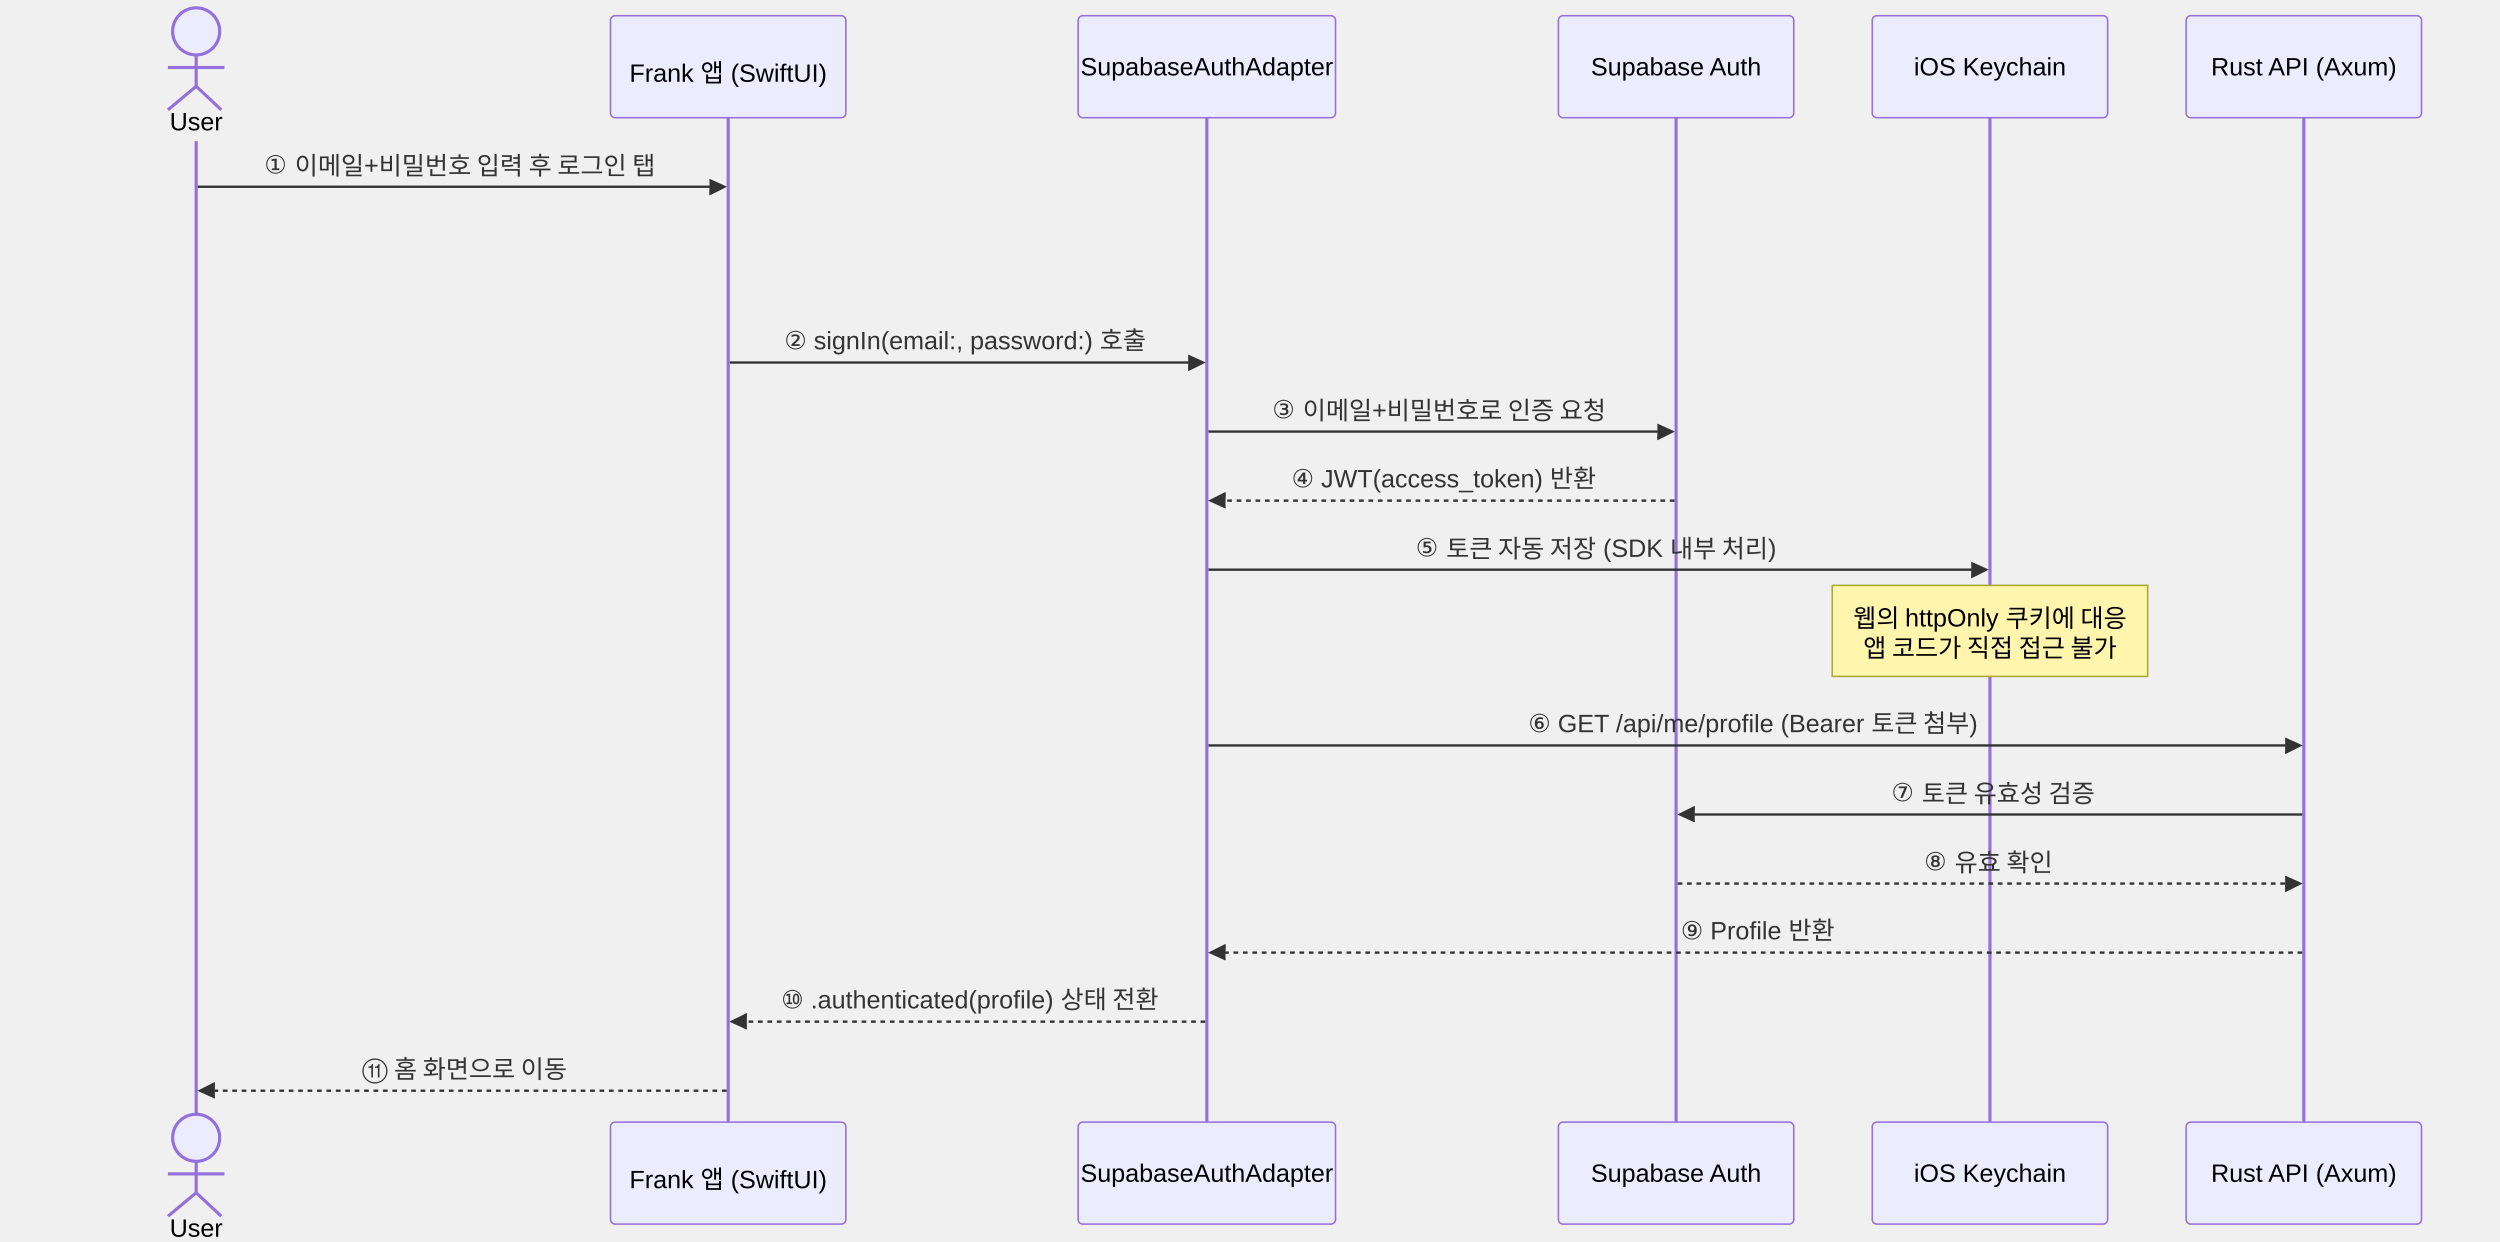
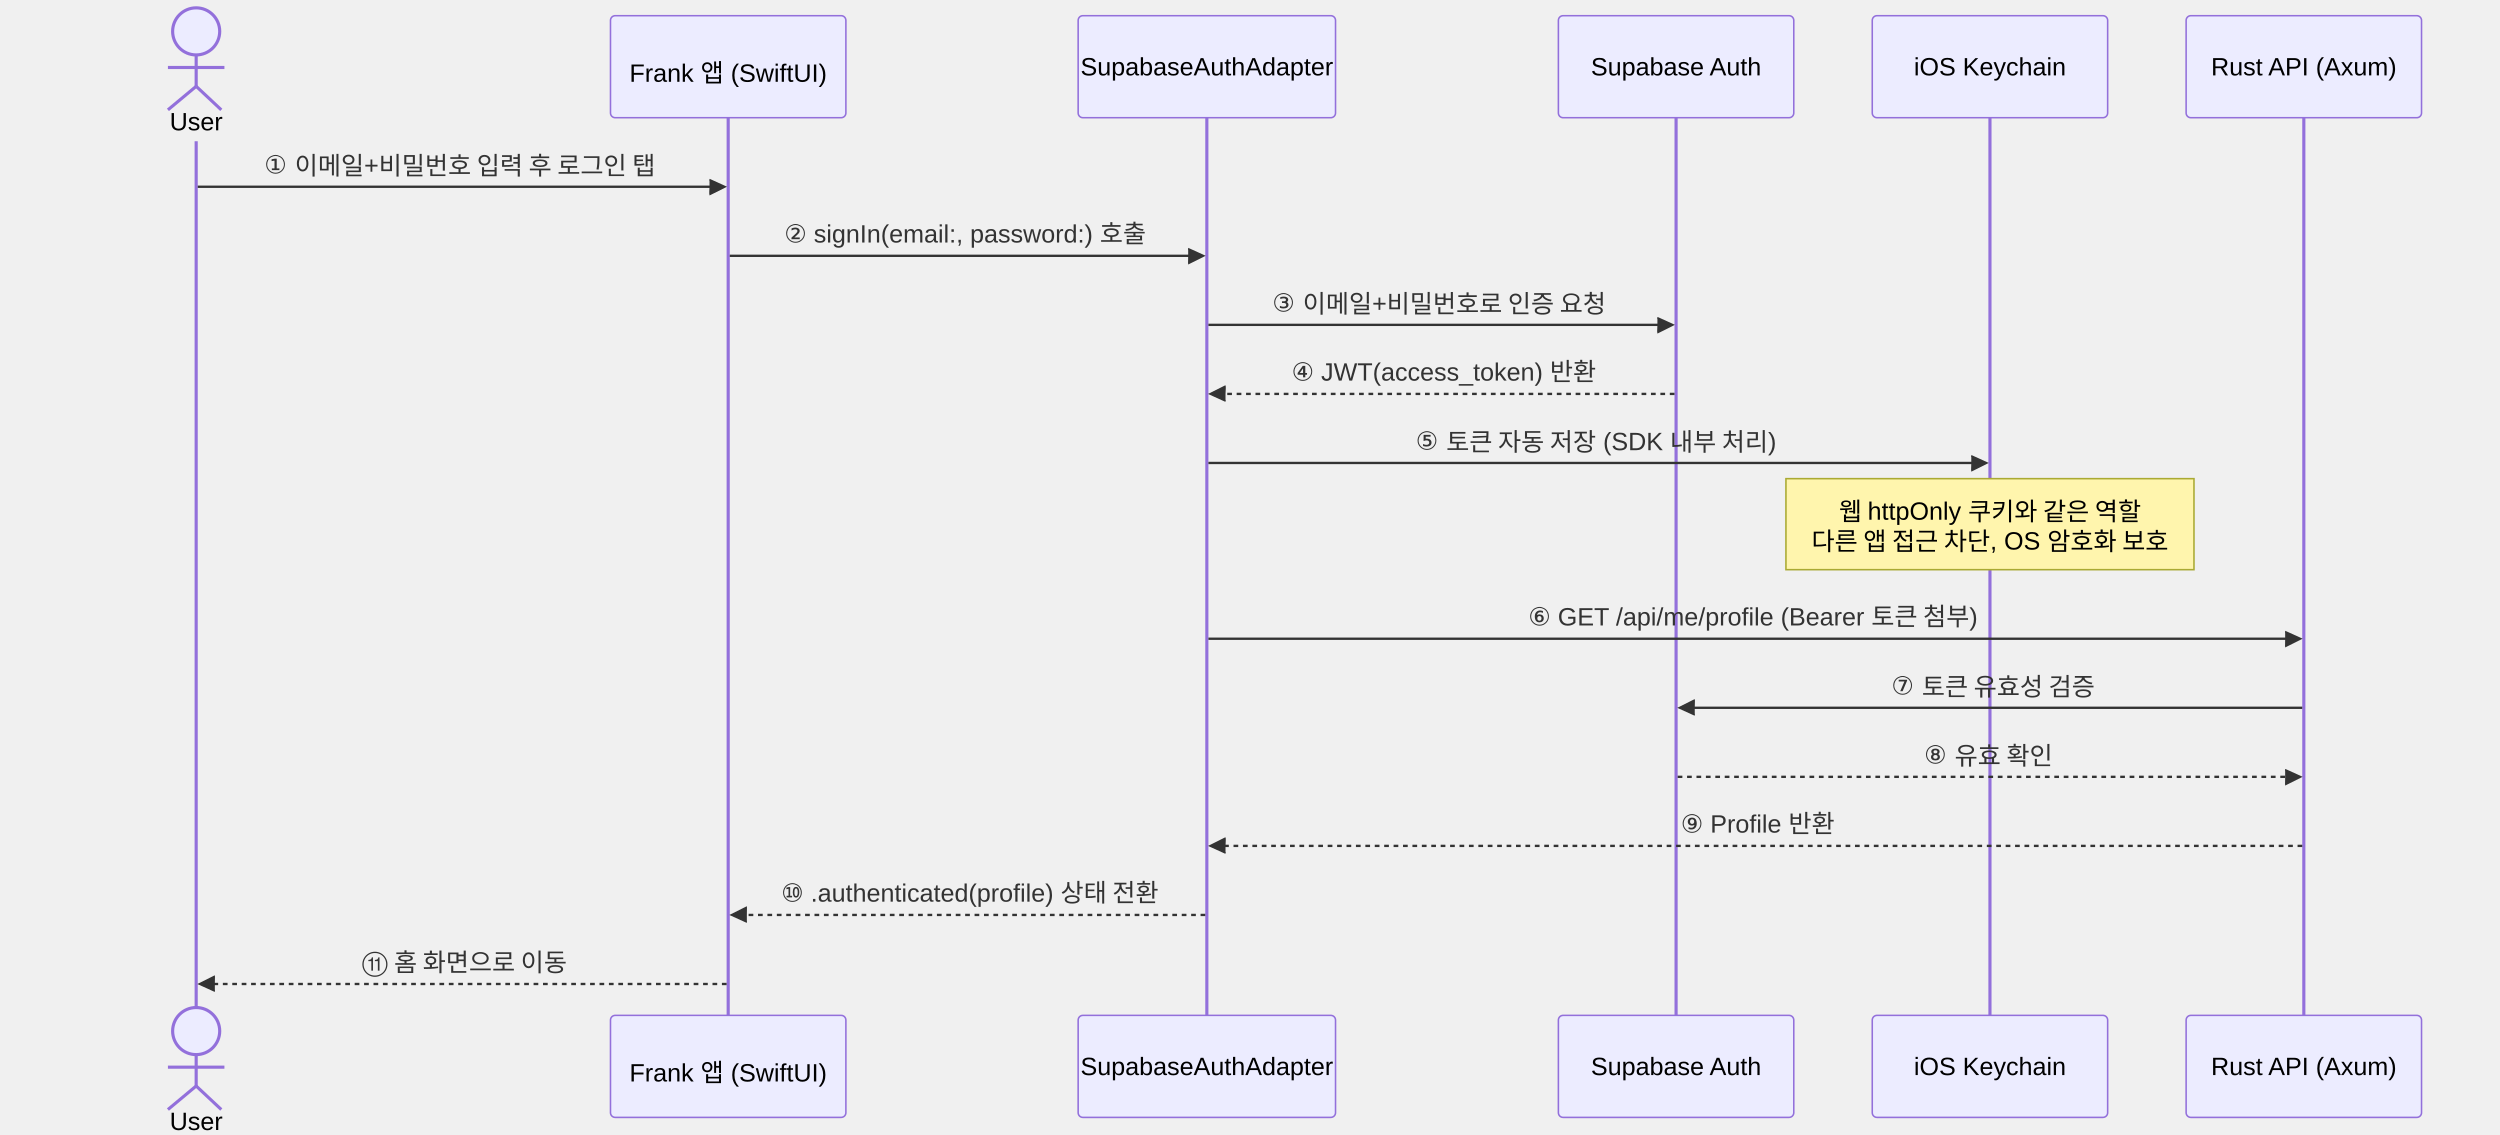
- <svg xmlns="http://www.w3.org/2000/svg" id="my-svg" width="100%" style="max-width: 1593px; background-color: white;" viewBox="-50 -10 1593 791" role="graphics-document document" aria-roledescription="sequence">
+ <svg xmlns="http://www.w3.org/2000/svg" id="my-svg" width="100%" style="max-width: 1593px; background-color: white;" viewBox="-50 -10 1593 723" role="graphics-document document" aria-roledescription="sequence">
  <g>
-     <rect x="1343" y="705" fill="#eaeaea" stroke="#666" width="150" height="65" name="API" rx="3" ry="3" class="actor actor-bottom" />
-     <text x="1418" y="737.5" dominant-baseline="central" alignment-baseline="central" class="actor actor-box" style="text-anchor: middle; font-size: 16px; font-weight: 400;">
+     <rect x="1343" y="637" fill="#eaeaea" stroke="#666" width="150" height="65" name="API" rx="3" ry="3" class="actor actor-bottom" />
+     <text x="1418" y="669.5" dominant-baseline="central" alignment-baseline="central" class="actor actor-box" style="text-anchor: middle; font-size: 16px; font-weight: 400;">
      <tspan x="1418" dy="0">Rust API (Axum)</tspan>
    </text>
  </g>
  <g>
-     <rect x="1143" y="705" fill="#eaeaea" stroke="#666" width="150" height="65" name="Keychain" rx="3" ry="3" class="actor actor-bottom" />
-     <text x="1218" y="737.5" dominant-baseline="central" alignment-baseline="central" class="actor actor-box" style="text-anchor: middle; font-size: 16px; font-weight: 400;">
+     <rect x="1143" y="637" fill="#eaeaea" stroke="#666" width="150" height="65" name="Keychain" rx="3" ry="3" class="actor actor-bottom" />
+     <text x="1218" y="669.5" dominant-baseline="central" alignment-baseline="central" class="actor actor-box" style="text-anchor: middle; font-size: 16px; font-weight: 400;">
      <tspan x="1218" dy="0">iOS Keychain</tspan>
    </text>
  </g>
  <g>
-     <rect x="943" y="705" fill="#eaeaea" stroke="#666" width="150" height="65" name="Auth" rx="3" ry="3" class="actor actor-bottom" />
-     <text x="1018" y="737.5" dominant-baseline="central" alignment-baseline="central" class="actor actor-box" style="text-anchor: middle; font-size: 16px; font-weight: 400;">
+     <rect x="943" y="637" fill="#eaeaea" stroke="#666" width="150" height="65" name="Auth" rx="3" ry="3" class="actor actor-bottom" />
+     <text x="1018" y="669.5" dominant-baseline="central" alignment-baseline="central" class="actor actor-box" style="text-anchor: middle; font-size: 16px; font-weight: 400;">
      <tspan x="1018" dy="0">Supabase Auth</tspan>
    </text>
  </g>
  <g>
-     <rect x="637" y="705" fill="#eaeaea" stroke="#666" width="164" height="65" name="Adapter" rx="3" ry="3" class="actor actor-bottom" />
-     <text x="719" y="737.5" dominant-baseline="central" alignment-baseline="central" class="actor actor-box" style="text-anchor: middle; font-size: 16px; font-weight: 400;">
+     <rect x="637" y="637" fill="#eaeaea" stroke="#666" width="164" height="65" name="Adapter" rx="3" ry="3" class="actor actor-bottom" />
+     <text x="719" y="669.5" dominant-baseline="central" alignment-baseline="central" class="actor actor-box" style="text-anchor: middle; font-size: 16px; font-weight: 400;">
      <tspan x="719" dy="0">SupabaseAuthAdapter</tspan>
    </text>
  </g>
  <g>
-     <rect x="339" y="705" fill="#eaeaea" stroke="#666" width="150" height="65" name="App" rx="3" ry="3" class="actor actor-bottom" />
-     <text x="414" y="737.5" dominant-baseline="central" alignment-baseline="central" class="actor actor-box" style="text-anchor: middle; font-size: 16px; font-weight: 400;">
+     <rect x="339" y="637" fill="#eaeaea" stroke="#666" width="150" height="65" name="App" rx="3" ry="3" class="actor actor-bottom" />
+     <text x="414" y="669.5" dominant-baseline="central" alignment-baseline="central" class="actor actor-box" style="text-anchor: middle; font-size: 16px; font-weight: 400;">
      <tspan x="414" dy="0">Frank 앱 (SwiftUI)</tspan>
    </text>
  </g>
  <g />
  <g>
-     <line id="actor5" x1="1418" y1="65" x2="1418" y2="705" class="actor-line 200" stroke-width="0.5px" stroke="#999" name="API" data-et="life-line" data-id="API" />
+     <line id="actor5" x1="1418" y1="65" x2="1418" y2="637" class="actor-line 200" stroke-width="0.5px" stroke="#999" name="API" data-et="life-line" data-id="API" />
    <g id="root-5" data-et="participant" data-type="participant" data-id="API">
      <rect x="1343" y="0" fill="#eaeaea" stroke="#666" width="150" height="65" name="API" rx="3" ry="3" class="actor actor-top" />
      <text x="1418" y="32.5" dominant-baseline="central" alignment-baseline="central" class="actor actor-box" style="text-anchor: middle; font-size: 16px; font-weight: 400;">
        <tspan x="1418" dy="0">Rust API (Axum)</tspan>
      </text>
    </g>
  </g>
  <g>
-     <line id="actor4" x1="1218" y1="65" x2="1218" y2="705" class="actor-line 200" stroke-width="0.5px" stroke="#999" name="Keychain" data-et="life-line" data-id="Keychain" />
+     <line id="actor4" x1="1218" y1="65" x2="1218" y2="637" class="actor-line 200" stroke-width="0.5px" stroke="#999" name="Keychain" data-et="life-line" data-id="Keychain" />
    <g id="root-4" data-et="participant" data-type="participant" data-id="Keychain">
      <rect x="1143" y="0" fill="#eaeaea" stroke="#666" width="150" height="65" name="Keychain" rx="3" ry="3" class="actor actor-top" />
      <text x="1218" y="32.5" dominant-baseline="central" alignment-baseline="central" class="actor actor-box" style="text-anchor: middle; font-size: 16px; font-weight: 400;">
        <tspan x="1218" dy="0">iOS Keychain</tspan>
      </text>
    </g>
  </g>
  <g>
-     <line id="actor3" x1="1018" y1="65" x2="1018" y2="705" class="actor-line 200" stroke-width="0.5px" stroke="#999" name="Auth" data-et="life-line" data-id="Auth" />
+     <line id="actor3" x1="1018" y1="65" x2="1018" y2="637" class="actor-line 200" stroke-width="0.5px" stroke="#999" name="Auth" data-et="life-line" data-id="Auth" />
    <g id="root-3" data-et="participant" data-type="participant" data-id="Auth">
      <rect x="943" y="0" fill="#eaeaea" stroke="#666" width="150" height="65" name="Auth" rx="3" ry="3" class="actor actor-top" />
      <text x="1018" y="32.5" dominant-baseline="central" alignment-baseline="central" class="actor actor-box" style="text-anchor: middle; font-size: 16px; font-weight: 400;">
        <tspan x="1018" dy="0">Supabase Auth</tspan>
      </text>
    </g>
  </g>
  <g>
-     <line id="actor2" x1="719" y1="65" x2="719" y2="705" class="actor-line 200" stroke-width="0.5px" stroke="#999" name="Adapter" data-et="life-line" data-id="Adapter" />
+     <line id="actor2" x1="719" y1="65" x2="719" y2="637" class="actor-line 200" stroke-width="0.5px" stroke="#999" name="Adapter" data-et="life-line" data-id="Adapter" />
    <g id="root-2" data-et="participant" data-type="participant" data-id="Adapter">
      <rect x="637" y="0" fill="#eaeaea" stroke="#666" width="164" height="65" name="Adapter" rx="3" ry="3" class="actor actor-top" />
      <text x="719" y="32.5" dominant-baseline="central" alignment-baseline="central" class="actor actor-box" style="text-anchor: middle; font-size: 16px; font-weight: 400;">
        <tspan x="719" dy="0">SupabaseAuthAdapter</tspan>
      </text>
    </g>
  </g>
  <g>
-     <line id="actor1" x1="414" y1="65" x2="414" y2="705" class="actor-line 200" stroke-width="0.5px" stroke="#999" name="App" data-et="life-line" data-id="App" />
+     <line id="actor1" x1="414" y1="65" x2="414" y2="637" class="actor-line 200" stroke-width="0.5px" stroke="#999" name="App" data-et="life-line" data-id="App" />
    <g id="root-1" data-et="participant" data-type="participant" data-id="App">
      <rect x="339" y="0" fill="#eaeaea" stroke="#666" width="150" height="65" name="App" rx="3" ry="3" class="actor actor-top" />
      <text x="414" y="32.5" dominant-baseline="central" alignment-baseline="central" class="actor actor-box" style="text-anchor: middle; font-size: 16px; font-weight: 400;">
        <tspan x="414" dy="0">Frank 앱 (SwiftUI)</tspan>
      </text>
    </g>
  </g>
  <g>
-     <line id="actor0" x1="75" y1="80" x2="75" y2="705" class="actor-line 200" stroke-width="0.5px" stroke="#999" name="User" data-et="life-line" data-id="User" />
+     <line id="actor0" x1="75" y1="80" x2="75" y2="637" class="actor-line 200" stroke-width="0.5px" stroke="#999" name="User" data-et="life-line" data-id="User" />
  </g>
  <style>#my-svg{font-family:"trebuchet ms",verdana,arial,sans-serif;font-size:16px;fill:#333;}@keyframes edge-animation-frame{from{stroke-dashoffset:0;}}@keyframes dash{to{stroke-dashoffset:0;}}#my-svg .edge-animation-slow{stroke-dasharray:9,5!important;stroke-dashoffset:900;animation:dash 50s linear infinite;stroke-linecap:round;}#my-svg .edge-animation-fast{stroke-dasharray:9,5!important;stroke-dashoffset:900;animation:dash 20s linear infinite;stroke-linecap:round;}#my-svg .error-icon{fill:#552222;}#my-svg .error-text{fill:#552222;stroke:#552222;}#my-svg .edge-thickness-normal{stroke-width:1px;}#my-svg .edge-thickness-thick{stroke-width:3.5px;}#my-svg .edge-pattern-solid{stroke-dasharray:0;}#my-svg .edge-thickness-invisible{stroke-width:0;fill:none;}#my-svg .edge-pattern-dashed{stroke-dasharray:3;}#my-svg .edge-pattern-dotted{stroke-dasharray:2;}#my-svg .marker{fill:#333333;stroke:#333333;}#my-svg .marker.cross{stroke:#333333;}#my-svg svg{font-family:"trebuchet ms",verdana,arial,sans-serif;font-size:16px;}#my-svg p{margin:0;}#my-svg .actor{stroke:#9370DB;fill:#ECECFF;stroke-width:1;}#my-svg rect.actor.outer-path[data-look="neo"]{filter:drop-shadow(1px 2px 2px rgba(185, 185, 185, 1));}#my-svg rect.note[data-look="neo"]{stroke:#aaaa33;fill:#fff5ad;filter:drop-shadow(1px 2px 2px rgba(185, 185, 185, 1));}#my-svg text.actor&gt;tspan{fill:black;stroke:none;}#my-svg .actor-line{stroke:#9370DB;}#my-svg .innerArc{stroke-width:1.5;stroke-dasharray:none;}#my-svg .messageLine0{stroke-width:1.5;stroke-dasharray:none;stroke:#333;}#my-svg .messageLine1{stroke-width:1.5;stroke-dasharray:2,2;stroke:#333;}#my-svg [id$="-arrowhead"] path{fill:#333;stroke:#333;}#my-svg .sequenceNumber{fill:white;}#my-svg [id$="-sequencenumber"]{fill:#333;}#my-svg [id$="-crosshead"] path{fill:#333;stroke:#333;}#my-svg .messageText{fill:#333;stroke:none;}#my-svg .labelBox{stroke:#9370DB;fill:#ECECFF;filter:none;}#my-svg .labelText,#my-svg .labelText&gt;tspan{fill:black;stroke:none;}#my-svg .loopText,#my-svg .loopText&gt;tspan{fill:black;stroke:none;}#my-svg .loopLine{stroke-width:2px;stroke-dasharray:2,2;stroke:#9370DB;fill:#9370DB;}#my-svg .note{stroke:#aaaa33;fill:#fff5ad;}#my-svg .noteText,#my-svg .noteText&gt;tspan{fill:black;stroke:none;font-weight:normal;}#my-svg .activation0{fill:#f4f4f4;stroke:#666;}#my-svg .activation1{fill:#f4f4f4;stroke:#666;}#my-svg .activation2{fill:#f4f4f4;stroke:#666;}#my-svg .actorPopupMenu{position:absolute;}#my-svg .actorPopupMenuPanel{position:absolute;fill:#ECECFF;box-shadow:0px 8px 16px 0px rgba(0,0,0,0.2);filter:drop-shadow(3px 5px 2px rgb(0 0 0 / 0.4));}#my-svg .actor-man circle,#my-svg line{fill:#ECECFF;stroke-width:2px;}#my-svg g rect.rect{filter:drop-shadow(1px 2px 2px rgba(185, 185, 185, 1));stroke:#9370DB;}#my-svg .node .neo-node{stroke:#9370DB;}#my-svg [data-look="neo"].node rect,#my-svg [data-look="neo"].cluster rect,#my-svg [data-look="neo"].node polygon{stroke:#9370DB;filter:drop-shadow(1px 2px 2px rgba(185, 185, 185, 1));}#my-svg [data-look="neo"].node path{stroke:#9370DB;stroke-width:1px;}#my-svg [data-look="neo"].node .outer-path{filter:drop-shadow(1px 2px 2px rgba(185, 185, 185, 1));}#my-svg [data-look="neo"].node .neo-line path{stroke:#9370DB;filter:none;}#my-svg [data-look="neo"].node circle{stroke:#9370DB;filter:drop-shadow(1px 2px 2px rgba(185, 185, 185, 1));}#my-svg [data-look="neo"].node circle .state-start{fill:#000000;}#my-svg [data-look="neo"].icon-shape .icon{fill:#9370DB;filter:drop-shadow(1px 2px 2px rgba(185, 185, 185, 1));}#my-svg [data-look="neo"].icon-shape .icon-neo path{stroke:#9370DB;filter:drop-shadow(1px 2px 2px rgba(185, 185, 185, 1));}#my-svg :root{--mermaid-font-family:"trebuchet ms",verdana,arial,sans-serif;}</style>
  <g />
  <defs>
    <symbol id="my-svg-computer" width="24" height="24">
      <path transform="scale(.5)" d="M2 2v13h20v-13h-20zm18 11h-16v-9h16v9zm-10.228 6l.466-1h3.524l.467 1h-4.457zm14.228 3h-24l2-6h2.104l-1.33 4h18.45l-1.297-4h2.073l2 6zm-5-10h-14v-7h14v7z" />
    </symbol>
  </defs>
  <defs>
    <symbol id="my-svg-database" fill-rule="evenodd" clip-rule="evenodd">
      <path transform="scale(.5)" d="M12.258.001l.256.004.255.005.253.008.251.01.249.012.247.015.246.016.242.019.241.02.239.023.236.024.233.027.231.028.229.031.225.032.223.034.22.036.217.038.214.04.211.041.208.043.205.045.201.046.198.048.194.05.191.051.187.053.183.054.18.056.175.057.172.059.168.06.163.061.16.063.155.064.15.066.074.033.073.033.071.034.07.034.069.035.068.035.067.035.066.035.064.036.064.036.062.036.06.036.06.037.058.037.058.037.055.038.055.038.053.038.052.038.051.039.05.039.048.039.047.039.045.04.044.04.043.04.041.04.04.041.039.041.037.041.036.041.034.041.033.042.032.042.03.042.029.042.027.042.026.043.024.043.023.043.021.043.02.043.018.044.017.043.015.044.013.044.012.044.011.045.009.044.007.045.006.045.004.045.002.045.001.045v17l-.001.045-.002.045-.004.045-.006.045-.007.045-.009.044-.011.045-.012.044-.013.044-.015.044-.017.043-.018.044-.02.043-.021.043-.023.043-.024.043-.026.043-.027.042-.029.042-.03.042-.032.042-.033.042-.034.041-.036.041-.037.041-.039.041-.04.041-.041.04-.043.04-.044.04-.045.04-.047.039-.048.039-.05.039-.051.039-.052.038-.053.038-.055.038-.055.038-.058.037-.058.037-.06.037-.06.036-.062.036-.064.036-.064.036-.066.035-.067.035-.068.035-.069.035-.07.034-.071.034-.073.033-.074.033-.15.066-.155.064-.16.063-.163.061-.168.06-.172.059-.175.057-.18.056-.183.054-.187.053-.191.051-.194.05-.198.048-.201.046-.205.045-.208.043-.211.041-.214.04-.217.038-.22.036-.223.034-.225.032-.229.031-.231.028-.233.027-.236.024-.239.023-.241.02-.242.019-.246.016-.247.015-.249.012-.251.01-.253.008-.255.005-.256.004-.258.001-.258-.001-.256-.004-.255-.005-.253-.008-.251-.01-.249-.012-.247-.015-.245-.016-.243-.019-.241-.02-.238-.023-.236-.024-.234-.027-.231-.028-.228-.031-.226-.032-.223-.034-.22-.036-.217-.038-.214-.04-.211-.041-.208-.043-.204-.045-.201-.046-.198-.048-.195-.05-.19-.051-.187-.053-.184-.054-.179-.056-.176-.057-.172-.059-.167-.06-.164-.061-.159-.063-.155-.064-.151-.066-.074-.033-.072-.033-.072-.034-.07-.034-.069-.035-.068-.035-.067-.035-.066-.035-.064-.036-.063-.036-.062-.036-.061-.036-.06-.037-.058-.037-.057-.037-.056-.038-.055-.038-.053-.038-.052-.038-.051-.039-.049-.039-.049-.039-.046-.039-.046-.04-.044-.04-.043-.04-.041-.04-.04-.041-.039-.041-.037-.041-.036-.041-.034-.041-.033-.042-.032-.042-.03-.042-.029-.042-.027-.042-.026-.043-.024-.043-.023-.043-.021-.043-.02-.043-.018-.044-.017-.043-.015-.044-.013-.044-.012-.044-.011-.045-.009-.044-.007-.045-.006-.045-.004-.045-.002-.045-.001-.045v-17l.001-.045.002-.045.004-.045.006-.045.007-.045.009-.044.011-.045.012-.044.013-.044.015-.044.017-.043.018-.044.02-.043.021-.043.023-.043.024-.043.026-.043.027-.042.029-.042.03-.042.032-.042.033-.042.034-.041.036-.041.037-.041.039-.041.04-.041.041-.04.043-.04.044-.04.046-.04.046-.039.049-.039.049-.039.051-.039.052-.038.053-.038.055-.038.056-.038.057-.037.058-.037.06-.037.061-.036.062-.036.063-.036.064-.036.066-.035.067-.035.068-.035.069-.035.07-.034.072-.034.072-.033.074-.033.151-.066.155-.064.159-.063.164-.061.167-.06.172-.059.176-.057.179-.056.184-.054.187-.053.19-.051.195-.05.198-.048.201-.046.204-.045.208-.043.211-.041.214-.04.217-.038.22-.036.223-.034.226-.032.228-.031.231-.028.234-.027.236-.024.238-.023.241-.02.243-.019.245-.016.247-.015.249-.012.251-.01.253-.008.255-.005.256-.004.258-.001.258.001zm-9.258 20.499v.01l.001.021.003.021.004.022.005.021.006.022.007.022.009.023.01.022.011.023.012.023.013.023.015.023.016.024.017.023.018.024.019.024.021.024.022.025.023.024.024.025.052.049.056.05.061.051.066.051.07.051.075.051.079.052.084.052.088.052.092.052.097.052.102.051.105.052.11.052.114.051.119.051.123.051.127.05.131.05.135.05.139.048.144.049.147.047.152.047.155.047.16.045.163.045.167.043.171.043.176.041.178.041.183.039.187.039.19.037.194.035.197.035.202.033.204.031.209.03.212.029.216.027.219.025.222.024.226.021.23.02.233.018.236.016.24.015.243.012.246.01.249.008.253.005.256.004.259.001.26-.001.257-.004.254-.005.25-.008.247-.011.244-.012.241-.014.237-.016.233-.018.231-.021.226-.021.224-.024.22-.026.216-.027.212-.028.21-.031.205-.031.202-.034.198-.034.194-.036.191-.037.187-.039.183-.04.179-.04.175-.042.172-.043.168-.044.163-.045.16-.046.155-.046.152-.047.148-.048.143-.049.139-.049.136-.05.131-.05.126-.05.123-.051.118-.052.114-.051.11-.052.106-.052.101-.052.096-.052.092-.052.088-.053.083-.051.079-.052.074-.052.07-.051.065-.051.06-.051.056-.05.051-.05.023-.024.023-.025.021-.024.02-.024.019-.024.018-.024.017-.024.015-.023.014-.024.013-.023.012-.023.01-.023.01-.022.008-.022.006-.022.006-.022.004-.022.004-.021.001-.021.001-.021v-4.127l-.077.055-.08.053-.083.054-.085.053-.087.052-.09.052-.093.051-.095.05-.097.05-.1.049-.102.049-.105.048-.106.047-.109.047-.111.046-.114.045-.115.045-.118.044-.12.043-.122.042-.124.042-.126.041-.128.04-.13.04-.132.038-.134.038-.135.037-.138.037-.139.035-.142.035-.143.034-.144.033-.147.032-.148.031-.15.03-.151.03-.153.029-.154.027-.156.027-.158.026-.159.025-.161.024-.162.023-.163.022-.165.021-.166.02-.167.019-.169.018-.169.017-.171.016-.173.015-.173.014-.175.013-.175.012-.177.011-.178.01-.179.008-.179.008-.181.006-.182.005-.182.004-.184.003-.184.002h-.37l-.184-.002-.184-.003-.182-.004-.182-.005-.181-.006-.179-.008-.179-.008-.178-.01-.176-.011-.176-.012-.175-.013-.173-.014-.172-.015-.171-.016-.17-.017-.169-.018-.167-.019-.166-.02-.165-.021-.163-.022-.162-.023-.161-.024-.159-.025-.157-.026-.156-.027-.155-.027-.153-.029-.151-.03-.15-.03-.148-.031-.146-.032-.145-.033-.143-.034-.141-.035-.14-.035-.137-.037-.136-.037-.134-.038-.132-.038-.13-.04-.128-.04-.126-.041-.124-.042-.122-.042-.12-.044-.117-.043-.116-.045-.113-.045-.112-.046-.109-.047-.106-.047-.105-.048-.102-.049-.1-.049-.097-.05-.095-.05-.093-.052-.09-.051-.087-.052-.085-.053-.083-.054-.08-.054-.077-.054v4.127zm0-5.654v.011l.001.021.003.021.004.021.005.022.006.022.007.022.009.022.01.022.011.023.012.023.013.023.015.024.016.023.017.024.018.024.019.024.021.024.022.024.023.025.024.024.052.05.056.05.061.05.066.051.07.051.075.052.079.051.084.052.088.052.092.052.097.052.102.052.105.052.11.051.114.051.119.052.123.05.127.051.131.05.135.049.139.049.144.048.147.048.152.047.155.046.16.045.163.045.167.044.171.042.176.042.178.04.183.04.187.038.19.037.194.036.197.034.202.033.204.032.209.03.212.028.216.027.219.025.222.024.226.022.23.02.233.018.236.016.24.014.243.012.246.01.249.008.253.006.256.003.259.001.26-.001.257-.003.254-.006.25-.008.247-.01.244-.012.241-.015.237-.016.233-.018.231-.02.226-.022.224-.024.22-.025.216-.027.212-.029.21-.03.205-.032.202-.033.198-.035.194-.036.191-.037.187-.039.183-.039.179-.041.175-.042.172-.043.168-.044.163-.045.16-.045.155-.047.152-.047.148-.048.143-.048.139-.05.136-.049.131-.05.126-.051.123-.051.118-.051.114-.052.11-.052.106-.052.101-.052.096-.052.092-.052.088-.052.083-.052.079-.052.074-.051.07-.052.065-.051.06-.05.056-.051.051-.049.023-.025.023-.024.021-.025.02-.024.019-.024.018-.024.017-.024.015-.023.014-.023.013-.024.012-.022.01-.023.01-.023.008-.022.006-.022.006-.022.004-.021.004-.022.001-.021.001-.021v-4.139l-.077.054-.08.054-.083.054-.085.052-.087.053-.09.051-.093.051-.095.051-.097.05-.1.049-.102.049-.105.048-.106.047-.109.047-.111.046-.114.045-.115.044-.118.044-.12.044-.122.042-.124.042-.126.041-.128.04-.13.039-.132.039-.134.038-.135.037-.138.036-.139.036-.142.035-.143.033-.144.033-.147.033-.148.031-.15.03-.151.03-.153.028-.154.028-.156.027-.158.026-.159.025-.161.024-.162.023-.163.022-.165.021-.166.02-.167.019-.169.018-.169.017-.171.016-.173.015-.173.014-.175.013-.175.012-.177.011-.178.009-.179.009-.179.007-.181.007-.182.005-.182.004-.184.003-.184.002h-.37l-.184-.002-.184-.003-.182-.004-.182-.005-.181-.007-.179-.007-.179-.009-.178-.009-.176-.011-.176-.012-.175-.013-.173-.014-.172-.015-.171-.016-.17-.017-.169-.018-.167-.019-.166-.02-.165-.021-.163-.022-.162-.023-.161-.024-.159-.025-.157-.026-.156-.027-.155-.028-.153-.028-.151-.03-.15-.03-.148-.031-.146-.033-.145-.033-.143-.033-.141-.035-.14-.036-.137-.036-.136-.037-.134-.038-.132-.039-.13-.039-.128-.04-.126-.041-.124-.042-.122-.043-.12-.043-.117-.044-.116-.044-.113-.046-.112-.046-.109-.046-.106-.047-.105-.048-.102-.049-.1-.049-.097-.05-.095-.051-.093-.051-.09-.051-.087-.053-.085-.052-.083-.054-.08-.054-.077-.054v4.139zm0-5.666v.011l.001.02.003.022.004.021.005.022.006.021.007.022.009.023.01.022.011.023.012.023.013.023.015.023.016.024.017.024.018.023.019.024.021.025.022.024.023.024.024.025.052.05.056.05.061.05.066.051.07.051.075.052.079.051.084.052.088.052.092.052.097.052.102.052.105.051.11.052.114.051.119.051.123.051.127.05.131.05.135.05.139.049.144.048.147.048.152.047.155.046.16.045.163.045.167.043.171.043.176.042.178.04.183.04.187.038.19.037.194.036.197.034.202.033.204.032.209.03.212.028.216.027.219.025.222.024.226.021.23.02.233.018.236.017.24.014.243.012.246.01.249.008.253.006.256.003.259.001.26-.001.257-.003.254-.006.25-.008.247-.01.244-.013.241-.014.237-.016.233-.018.231-.02.226-.022.224-.024.22-.025.216-.027.212-.029.21-.03.205-.032.202-.033.198-.035.194-.036.191-.037.187-.039.183-.039.179-.041.175-.042.172-.043.168-.044.163-.045.16-.045.155-.047.152-.047.148-.048.143-.049.139-.049.136-.049.131-.051.126-.05.123-.051.118-.052.114-.051.11-.052.106-.052.101-.052.096-.052.092-.052.088-.052.083-.052.079-.052.074-.052.07-.051.065-.051.06-.051.056-.05.051-.049.023-.025.023-.025.021-.024.02-.024.019-.024.018-.024.017-.024.015-.023.014-.024.013-.023.012-.023.01-.022.01-.023.008-.022.006-.022.006-.022.004-.022.004-.021.001-.021.001-.021v-4.153l-.077.054-.08.054-.083.053-.085.053-.087.053-.09.051-.093.051-.095.051-.097.05-.1.049-.102.048-.105.048-.106.048-.109.046-.111.046-.114.046-.115.044-.118.044-.12.043-.122.043-.124.042-.126.041-.128.04-.13.039-.132.039-.134.038-.135.037-.138.036-.139.036-.142.034-.143.034-.144.033-.147.032-.148.032-.15.03-.151.03-.153.028-.154.028-.156.027-.158.026-.159.024-.161.024-.162.023-.163.023-.165.021-.166.02-.167.019-.169.018-.169.017-.171.016-.173.015-.173.014-.175.013-.175.012-.177.01-.178.01-.179.009-.179.007-.181.006-.182.006-.182.004-.184.003-.184.001-.185.001-.185-.001-.184-.001-.184-.003-.182-.004-.182-.006-.181-.006-.179-.007-.179-.009-.178-.01-.176-.01-.176-.012-.175-.013-.173-.014-.172-.015-.171-.016-.17-.017-.169-.018-.167-.019-.166-.02-.165-.021-.163-.023-.162-.023-.161-.024-.159-.024-.157-.026-.156-.027-.155-.028-.153-.028-.151-.03-.15-.03-.148-.032-.146-.032-.145-.033-.143-.034-.141-.034-.14-.036-.137-.036-.136-.037-.134-.038-.132-.039-.13-.039-.128-.041-.126-.041-.124-.041-.122-.043-.12-.043-.117-.044-.116-.044-.113-.046-.112-.046-.109-.046-.106-.048-.105-.048-.102-.048-.1-.05-.097-.049-.095-.051-.093-.051-.09-.052-.087-.052-.085-.053-.083-.053-.08-.054-.077-.054v4.153zm8.74-8.179l-.257.004-.254.005-.25.008-.247.011-.244.012-.241.014-.237.016-.233.018-.231.021-.226.022-.224.023-.22.026-.216.027-.212.028-.21.031-.205.032-.202.033-.198.034-.194.036-.191.038-.187.038-.183.04-.179.041-.175.042-.172.043-.168.043-.163.045-.16.046-.155.046-.152.048-.148.048-.143.048-.139.049-.136.05-.131.05-.126.051-.123.051-.118.051-.114.052-.11.052-.106.052-.101.052-.096.052-.092.052-.088.052-.083.052-.079.052-.074.051-.07.052-.065.051-.06.05-.056.05-.051.05-.023.025-.023.024-.021.024-.02.025-.019.024-.018.024-.017.023-.015.024-.014.023-.013.023-.012.023-.01.023-.01.022-.008.022-.006.023-.006.021-.004.022-.004.021-.001.021-.001.021.001.021.001.021.004.021.004.022.006.021.006.023.008.022.01.022.01.023.012.023.013.023.014.023.015.024.017.023.018.024.019.024.02.025.021.024.023.024.023.025.051.05.056.05.06.05.065.051.07.052.074.051.079.052.083.052.088.052.092.052.096.052.101.052.106.052.11.052.114.052.118.051.123.051.126.051.131.05.136.05.139.049.143.048.148.048.152.048.155.046.16.046.163.045.168.043.172.043.175.042.179.041.183.04.187.038.191.038.194.036.198.034.202.033.205.032.21.031.212.028.216.027.22.026.224.023.226.022.231.021.233.018.237.016.241.014.244.012.247.011.25.008.254.005.257.004.26.001.26-.001.257-.004.254-.005.25-.008.247-.011.244-.012.241-.014.237-.016.233-.018.231-.021.226-.022.224-.023.22-.026.216-.027.212-.028.21-.031.205-.032.202-.033.198-.034.194-.036.191-.038.187-.038.183-.04.179-.041.175-.042.172-.043.168-.043.163-.045.16-.046.155-.046.152-.048.148-.048.143-.048.139-.049.136-.05.131-.05.126-.051.123-.051.118-.051.114-.052.11-.052.106-.052.101-.052.096-.052.092-.052.088-.052.083-.052.079-.052.074-.051.07-.052.065-.051.06-.05.056-.05.051-.05.023-.025.023-.024.021-.024.02-.025.019-.024.018-.024.017-.023.015-.024.014-.023.013-.023.012-.023.01-.023.01-.022.008-.022.006-.023.006-.021.004-.022.004-.021.001-.021.001-.021-.001-.021-.001-.021-.004-.021-.004-.022-.006-.021-.006-.023-.008-.022-.01-.022-.01-.023-.012-.023-.013-.023-.014-.023-.015-.024-.017-.023-.018-.024-.019-.024-.02-.025-.021-.024-.023-.024-.023-.025-.051-.05-.056-.05-.06-.05-.065-.051-.07-.052-.074-.051-.079-.052-.083-.052-.088-.052-.092-.052-.096-.052-.101-.052-.106-.052-.11-.052-.114-.052-.118-.051-.123-.051-.126-.051-.131-.05-.136-.05-.139-.049-.143-.048-.148-.048-.152-.048-.155-.046-.16-.046-.163-.045-.168-.043-.172-.043-.175-.042-.179-.041-.183-.04-.187-.038-.191-.038-.194-.036-.198-.034-.202-.033-.205-.032-.21-.031-.212-.028-.216-.027-.22-.026-.224-.023-.226-.022-.231-.021-.233-.018-.237-.016-.241-.014-.244-.012-.247-.011-.25-.008-.254-.005-.257-.004-.26-.001-.26.001z" />
    </symbol>
  </defs>
  <defs>
    <symbol id="my-svg-clock" width="24" height="24">
      <path transform="scale(.5)" d="M12 2c5.514 0 10 4.486 10 10s-4.486 10-10 10-10-4.486-10-10 4.486-10 10-10zm0-2c-6.627 0-12 5.373-12 12s5.373 12 12 12 12-5.373 12-12-5.373-12-12-12zm5.848 12.459c.202.038.202.333.001.372-1.907.361-6.045 1.111-6.547 1.111-.719 0-1.301-.582-1.301-1.301 0-.512.77-5.447 1.125-7.445.034-.192.312-.181.343.014l.985 6.238 5.394 1.011z" />
    </symbol>
  </defs>
  <defs>
    <marker id="my-svg-arrowhead" refX="7.9" refY="5" markerUnits="userSpaceOnUse" markerWidth="12" markerHeight="12" orient="auto-start-reverse">
      <path d="M -1 0 L 10 5 L 0 10 z" />
    </marker>
  </defs>
  <defs>
    <marker id="my-svg-crosshead" markerWidth="15" markerHeight="8" orient="auto" refX="4" refY="4.5">
      <path fill="none" stroke="#000000" stroke-width="1pt" d="M 1,2 L 6,7 M 6,2 L 1,7" style="stroke-dasharray: 0, 0;" />
    </marker>
  </defs>
  <defs>
    <marker id="my-svg-filled-head" refX="15.5" refY="7" markerWidth="20" markerHeight="28" orient="auto">
      <path d="M 18,7 L9,13 L14,7 L9,1 Z" />
    </marker>
  </defs>
  <defs>
    <marker id="my-svg-sequencenumber" refX="15" refY="15" markerWidth="60" markerHeight="40" orient="auto">
      <circle cx="15" cy="15" r="6" />
    </marker>
  </defs>
  <defs>
    <marker id="my-svg-solidTopArrowHead" refX="7.9" refY="7.25" markerUnits="userSpaceOnUse" markerWidth="12" markerHeight="12" orient="auto-start-reverse">
      <path d="M 0 0 L 10 8 L 0 8 z" />
    </marker>
  </defs>
  <defs>
    <marker id="my-svg-solidBottomArrowHead" refX="7.9" refY="0.75" markerUnits="userSpaceOnUse" markerWidth="12" markerHeight="12" orient="auto-start-reverse">
      <path d="M 0 0 L 10 0 L 0 8 z" />
    </marker>
  </defs>
  <defs>
    <marker id="my-svg-stickTopArrowHead" refX="7.5" refY="7" markerUnits="userSpaceOnUse" markerWidth="12" markerHeight="12" orient="auto-start-reverse">
      <path d="M 0 0 L 7 7" stroke="black" stroke-width="1.5" fill="none" />
    </marker>
  </defs>
  <defs>
    <marker id="my-svg-stickBottomArrowHead" refX="7.5" refY="0" markerUnits="userSpaceOnUse" markerWidth="12" markerHeight="12" orient="auto-start-reverse">
      <path d="M 0 7 L 7 0" stroke="black" stroke-width="1.5" fill="none" />
    </marker>
  </defs>
-   <g data-et="note" data-id="i6">
-     <rect x="1117.5" y="363" fill="#EDF2AE" stroke="#666" width="201" height="58" class="note" />
-     <text x="1218" y="368" text-anchor="middle" dominant-baseline="middle" alignment-baseline="middle" class="noteText" dy="1em" style="font-size: 16px; font-weight: 400;">
-       <tspan x="1218">웹의 httpOnly 쿠키에 대응</tspan>
+   <g data-et="note" data-id="i5">
+     <rect x="1088" y="295" fill="#EDF2AE" stroke="#666" width="260" height="58" class="note" />
+     <text x="1218" y="300" text-anchor="middle" dominant-baseline="middle" alignment-baseline="middle" class="noteText" dy="1em" style="font-size: 16px; font-weight: 400;">
+       <tspan x="1218">웹 httpOnly 쿠키와 같은 역할</tspan>
    </text>
-     <text x="1218" y="387" text-anchor="middle" dominant-baseline="middle" alignment-baseline="middle" class="noteText" dy="1em" style="font-size: 16px; font-weight: 400;">
-       <tspan x="1218">앱 코드가 직접 접근 불가</tspan>
+     <text x="1218" y="319" text-anchor="middle" dominant-baseline="middle" alignment-baseline="middle" class="noteText" dy="1em" style="font-size: 16px; font-weight: 400;">
+       <tspan x="1218">다른 앱 접근 차단, OS 암호화 보호</tspan>
    </text>
  </g>
  <g class="actor-man actor-top" name="User" data-et="participant" data-type="actor" data-id="User" style="stroke: rgb(147, 112, 219);">
    <line id="actor-man-torso0" x1="75" y1="25" x2="75" y2="45" />
    <line id="actor-man-arms0" x1="57" y1="33" x2="93" y2="33" />
    <line x1="57" y1="60" x2="75" y2="45" />
    <line x1="75" y1="45" x2="91" y2="60" />
    <circle cx="75" cy="10" r="15" width="150" height="65" />
    <text x="75" y="67.5" dominant-baseline="central" alignment-baseline="central" class="actor actor-man" style="text-anchor: middle; font-size: 16px; font-weight: 400;">
      <tspan x="75" dy="0">User</tspan>
    </text>
  </g>
  <text x="243" y="80" text-anchor="middle" dominant-baseline="middle" alignment-baseline="middle" class="messageText" dy="1em" style="font-size: 16px; font-weight: 400;">① 이메일+비밀번호 입력 후 로그인 탭</text>
  <line x1="76" y1="109" x2="410" y2="109" class="messageLine0" data-et="message" data-id="i0" data-from="User" data-to="App" stroke-width="2" stroke="none" marker-end="url(#my-svg-arrowhead)" style="fill: none;" />
-   <text x="565" y="192" text-anchor="middle" dominant-baseline="middle" alignment-baseline="middle" class="messageText" dy="1em" style="font-size: 16px; font-weight: 400;">② signIn(email:, password:) 호출</text>
-   <line x1="415" y1="221" x2="715" y2="221" class="messageLine0" data-et="message" data-id="i2" data-from="App" data-to="Adapter" stroke-width="2" stroke="none" marker-end="url(#my-svg-arrowhead)" style="fill: none;" />
-   <text x="867" y="236" text-anchor="middle" dominant-baseline="middle" alignment-baseline="middle" class="messageText" dy="1em" style="font-size: 16px; font-weight: 400;">③ 이메일+비밀번호로 인증 요청</text>
-   <line x1="720" y1="265" x2="1014" y2="265" class="messageLine0" data-et="message" data-id="i3" data-from="Adapter" data-to="Auth" stroke-width="2" stroke="none" marker-end="url(#my-svg-arrowhead)" style="fill: none;" />
-   <text x="870" y="280" text-anchor="middle" dominant-baseline="middle" alignment-baseline="middle" class="messageText" dy="1em" style="font-size: 16px; font-weight: 400;">④ JWT(access_token) 반환</text>
-   <line x1="1017" y1="309" x2="723" y2="309" class="messageLine1" data-et="message" data-id="i4" data-from="Auth" data-to="Adapter" stroke-width="2" stroke="none" marker-end="url(#my-svg-arrowhead)" style="stroke-dasharray: 3, 3; fill: none;" />
-   <text x="967" y="324" text-anchor="middle" dominant-baseline="middle" alignment-baseline="middle" class="messageText" dy="1em" style="font-size: 16px; font-weight: 400;">⑤ 토큰 자동 저장 (SDK 내부 처리)</text>
-   <line x1="720" y1="353" x2="1214" y2="353" class="messageLine0" data-et="message" data-id="i5" data-from="Adapter" data-to="Keychain" stroke-width="2" stroke="none" marker-end="url(#my-svg-arrowhead)" style="fill: none;" />
-   <text x="1067" y="436" text-anchor="middle" dominant-baseline="middle" alignment-baseline="middle" class="messageText" dy="1em" style="font-size: 16px; font-weight: 400;">⑥ GET /api/me/profile (Bearer 토큰 첨부)</text>
-   <line x1="720" y1="465" x2="1414" y2="465" class="messageLine0" data-et="message" data-id="i7" data-from="Adapter" data-to="API" stroke-width="2" stroke="none" marker-end="url(#my-svg-arrowhead)" style="fill: none;" />
-   <text x="1220" y="480" text-anchor="middle" dominant-baseline="middle" alignment-baseline="middle" class="messageText" dy="1em" style="font-size: 16px; font-weight: 400;">⑦ 토큰 유효성 검증</text>
-   <line x1="1417" y1="509" x2="1022" y2="509" class="messageLine0" data-et="message" data-id="i8" data-from="API" data-to="Auth" stroke-width="2" stroke="none" marker-end="url(#my-svg-arrowhead)" style="fill: none;" />
-   <text x="1217" y="524" text-anchor="middle" dominant-baseline="middle" alignment-baseline="middle" class="messageText" dy="1em" style="font-size: 16px; font-weight: 400;">⑧ 유효 확인</text>
-   <line x1="1019" y1="553" x2="1414" y2="553" class="messageLine1" data-et="message" data-id="i9" data-from="Auth" data-to="API" stroke-width="2" stroke="none" marker-end="url(#my-svg-arrowhead)" style="stroke-dasharray: 3, 3; fill: none;" />
-   <text x="1070" y="568" text-anchor="middle" dominant-baseline="middle" alignment-baseline="middle" class="messageText" dy="1em" style="font-size: 16px; font-weight: 400;">⑨ Profile 반환</text>
-   <line x1="1417" y1="597" x2="723" y2="597" class="messageLine1" data-et="message" data-id="i10" data-from="API" data-to="Adapter" stroke-width="2" stroke="none" marker-end="url(#my-svg-arrowhead)" style="stroke-dasharray: 3, 3; fill: none;" />
-   <text x="568" y="612" text-anchor="middle" dominant-baseline="middle" alignment-baseline="middle" class="messageText" dy="1em" style="font-size: 16px; font-weight: 400;">⑩ .authenticated(profile) 상태 전환</text>
-   <line x1="718" y1="641" x2="418" y2="641" class="messageLine1" data-et="message" data-id="i11" data-from="Adapter" data-to="App" stroke-width="2" stroke="none" marker-end="url(#my-svg-arrowhead)" style="stroke-dasharray: 3, 3; fill: none;" />
-   <text x="246" y="656" text-anchor="middle" dominant-baseline="middle" alignment-baseline="middle" class="messageText" dy="1em" style="font-size: 16px; font-weight: 400;">⑪ 홈 화면으로 이동</text>
-   <line x1="413" y1="685" x2="79" y2="685" class="messageLine1" data-et="message" data-id="i12" data-from="App" data-to="User" stroke-width="2" stroke="none" marker-end="url(#my-svg-arrowhead)" style="stroke-dasharray: 3, 3; fill: none;" />
+   <text x="565" y="124" text-anchor="middle" dominant-baseline="middle" alignment-baseline="middle" class="messageText" dy="1em" style="font-size: 16px; font-weight: 400;">② signIn(email:, password:) 호출</text>
+   <line x1="415" y1="153" x2="715" y2="153" class="messageLine0" data-et="message" data-id="i1" data-from="App" data-to="Adapter" stroke-width="2" stroke="none" marker-end="url(#my-svg-arrowhead)" style="fill: none;" />
+   <text x="867" y="168" text-anchor="middle" dominant-baseline="middle" alignment-baseline="middle" class="messageText" dy="1em" style="font-size: 16px; font-weight: 400;">③ 이메일+비밀번호로 인증 요청</text>
+   <line x1="720" y1="197" x2="1014" y2="197" class="messageLine0" data-et="message" data-id="i2" data-from="Adapter" data-to="Auth" stroke-width="2" stroke="none" marker-end="url(#my-svg-arrowhead)" style="fill: none;" />
+   <text x="870" y="212" text-anchor="middle" dominant-baseline="middle" alignment-baseline="middle" class="messageText" dy="1em" style="font-size: 16px; font-weight: 400;">④ JWT(access_token) 반환</text>
+   <line x1="1017" y1="241" x2="723" y2="241" class="messageLine1" data-et="message" data-id="i3" data-from="Auth" data-to="Adapter" stroke-width="2" stroke="none" marker-end="url(#my-svg-arrowhead)" style="stroke-dasharray: 3, 3; fill: none;" />
+   <text x="967" y="256" text-anchor="middle" dominant-baseline="middle" alignment-baseline="middle" class="messageText" dy="1em" style="font-size: 16px; font-weight: 400;">⑤ 토큰 자동 저장 (SDK 내부 처리)</text>
+   <line x1="720" y1="285" x2="1214" y2="285" class="messageLine0" data-et="message" data-id="i4" data-from="Adapter" data-to="Keychain" stroke-width="2" stroke="none" marker-end="url(#my-svg-arrowhead)" style="fill: none;" />
+   <text x="1067" y="368" text-anchor="middle" dominant-baseline="middle" alignment-baseline="middle" class="messageText" dy="1em" style="font-size: 16px; font-weight: 400;">⑥ GET /api/me/profile (Bearer 토큰 첨부)</text>
+   <line x1="720" y1="397" x2="1414" y2="397" class="messageLine0" data-et="message" data-id="i6" data-from="Adapter" data-to="API" stroke-width="2" stroke="none" marker-end="url(#my-svg-arrowhead)" style="fill: none;" />
+   <text x="1220" y="412" text-anchor="middle" dominant-baseline="middle" alignment-baseline="middle" class="messageText" dy="1em" style="font-size: 16px; font-weight: 400;">⑦ 토큰 유효성 검증</text>
+   <line x1="1417" y1="441" x2="1022" y2="441" class="messageLine0" data-et="message" data-id="i7" data-from="API" data-to="Auth" stroke-width="2" stroke="none" marker-end="url(#my-svg-arrowhead)" style="fill: none;" />
+   <text x="1217" y="456" text-anchor="middle" dominant-baseline="middle" alignment-baseline="middle" class="messageText" dy="1em" style="font-size: 16px; font-weight: 400;">⑧ 유효 확인</text>
+   <line x1="1019" y1="485" x2="1414" y2="485" class="messageLine1" data-et="message" data-id="i8" data-from="Auth" data-to="API" stroke-width="2" stroke="none" marker-end="url(#my-svg-arrowhead)" style="stroke-dasharray: 3, 3; fill: none;" />
+   <text x="1070" y="500" text-anchor="middle" dominant-baseline="middle" alignment-baseline="middle" class="messageText" dy="1em" style="font-size: 16px; font-weight: 400;">⑨ Profile 반환</text>
+   <line x1="1417" y1="529" x2="723" y2="529" class="messageLine1" data-et="message" data-id="i9" data-from="API" data-to="Adapter" stroke-width="2" stroke="none" marker-end="url(#my-svg-arrowhead)" style="stroke-dasharray: 3, 3; fill: none;" />
+   <text x="568" y="544" text-anchor="middle" dominant-baseline="middle" alignment-baseline="middle" class="messageText" dy="1em" style="font-size: 16px; font-weight: 400;">⑩ .authenticated(profile) 상태 전환</text>
+   <line x1="718" y1="573" x2="418" y2="573" class="messageLine1" data-et="message" data-id="i10" data-from="Adapter" data-to="App" stroke-width="2" stroke="none" marker-end="url(#my-svg-arrowhead)" style="stroke-dasharray: 3, 3; fill: none;" />
+   <text x="246" y="588" text-anchor="middle" dominant-baseline="middle" alignment-baseline="middle" class="messageText" dy="1em" style="font-size: 16px; font-weight: 400;">⑪ 홈 화면으로 이동</text>
+   <line x1="413" y1="617" x2="79" y2="617" class="messageLine1" data-et="message" data-id="i11" data-from="App" data-to="User" stroke-width="2" stroke="none" marker-end="url(#my-svg-arrowhead)" style="stroke-dasharray: 3, 3; fill: none;" />
  <g class="actor-man actor-bottom" name="User" style="stroke: rgb(147, 112, 219);">
-     <line id="actor-man-torso5" x1="75" y1="730" x2="75" y2="750" />
-     <line id="actor-man-arms5" x1="57" y1="738" x2="93" y2="738" />
-     <line x1="57" y1="765" x2="75" y2="750" />
-     <line x1="75" y1="750" x2="91" y2="765" />
-     <circle cx="75" cy="715" r="15" width="150" height="65" />
-     <text x="75" y="772.5" dominant-baseline="central" alignment-baseline="central" class="actor actor-man" style="text-anchor: middle; font-size: 16px; font-weight: 400;">
+     <line id="actor-man-torso5" x1="75" y1="662" x2="75" y2="682" />
+     <line id="actor-man-arms5" x1="57" y1="670" x2="93" y2="670" />
+     <line x1="57" y1="697" x2="75" y2="682" />
+     <line x1="75" y1="682" x2="91" y2="697" />
+     <circle cx="75" cy="647" r="15" width="150" height="65" />
+     <text x="75" y="704.5" dominant-baseline="central" alignment-baseline="central" class="actor actor-man" style="text-anchor: middle; font-size: 16px; font-weight: 400;">
      <tspan x="75" dy="0">User</tspan>
    </text>
  </g>
</svg>
